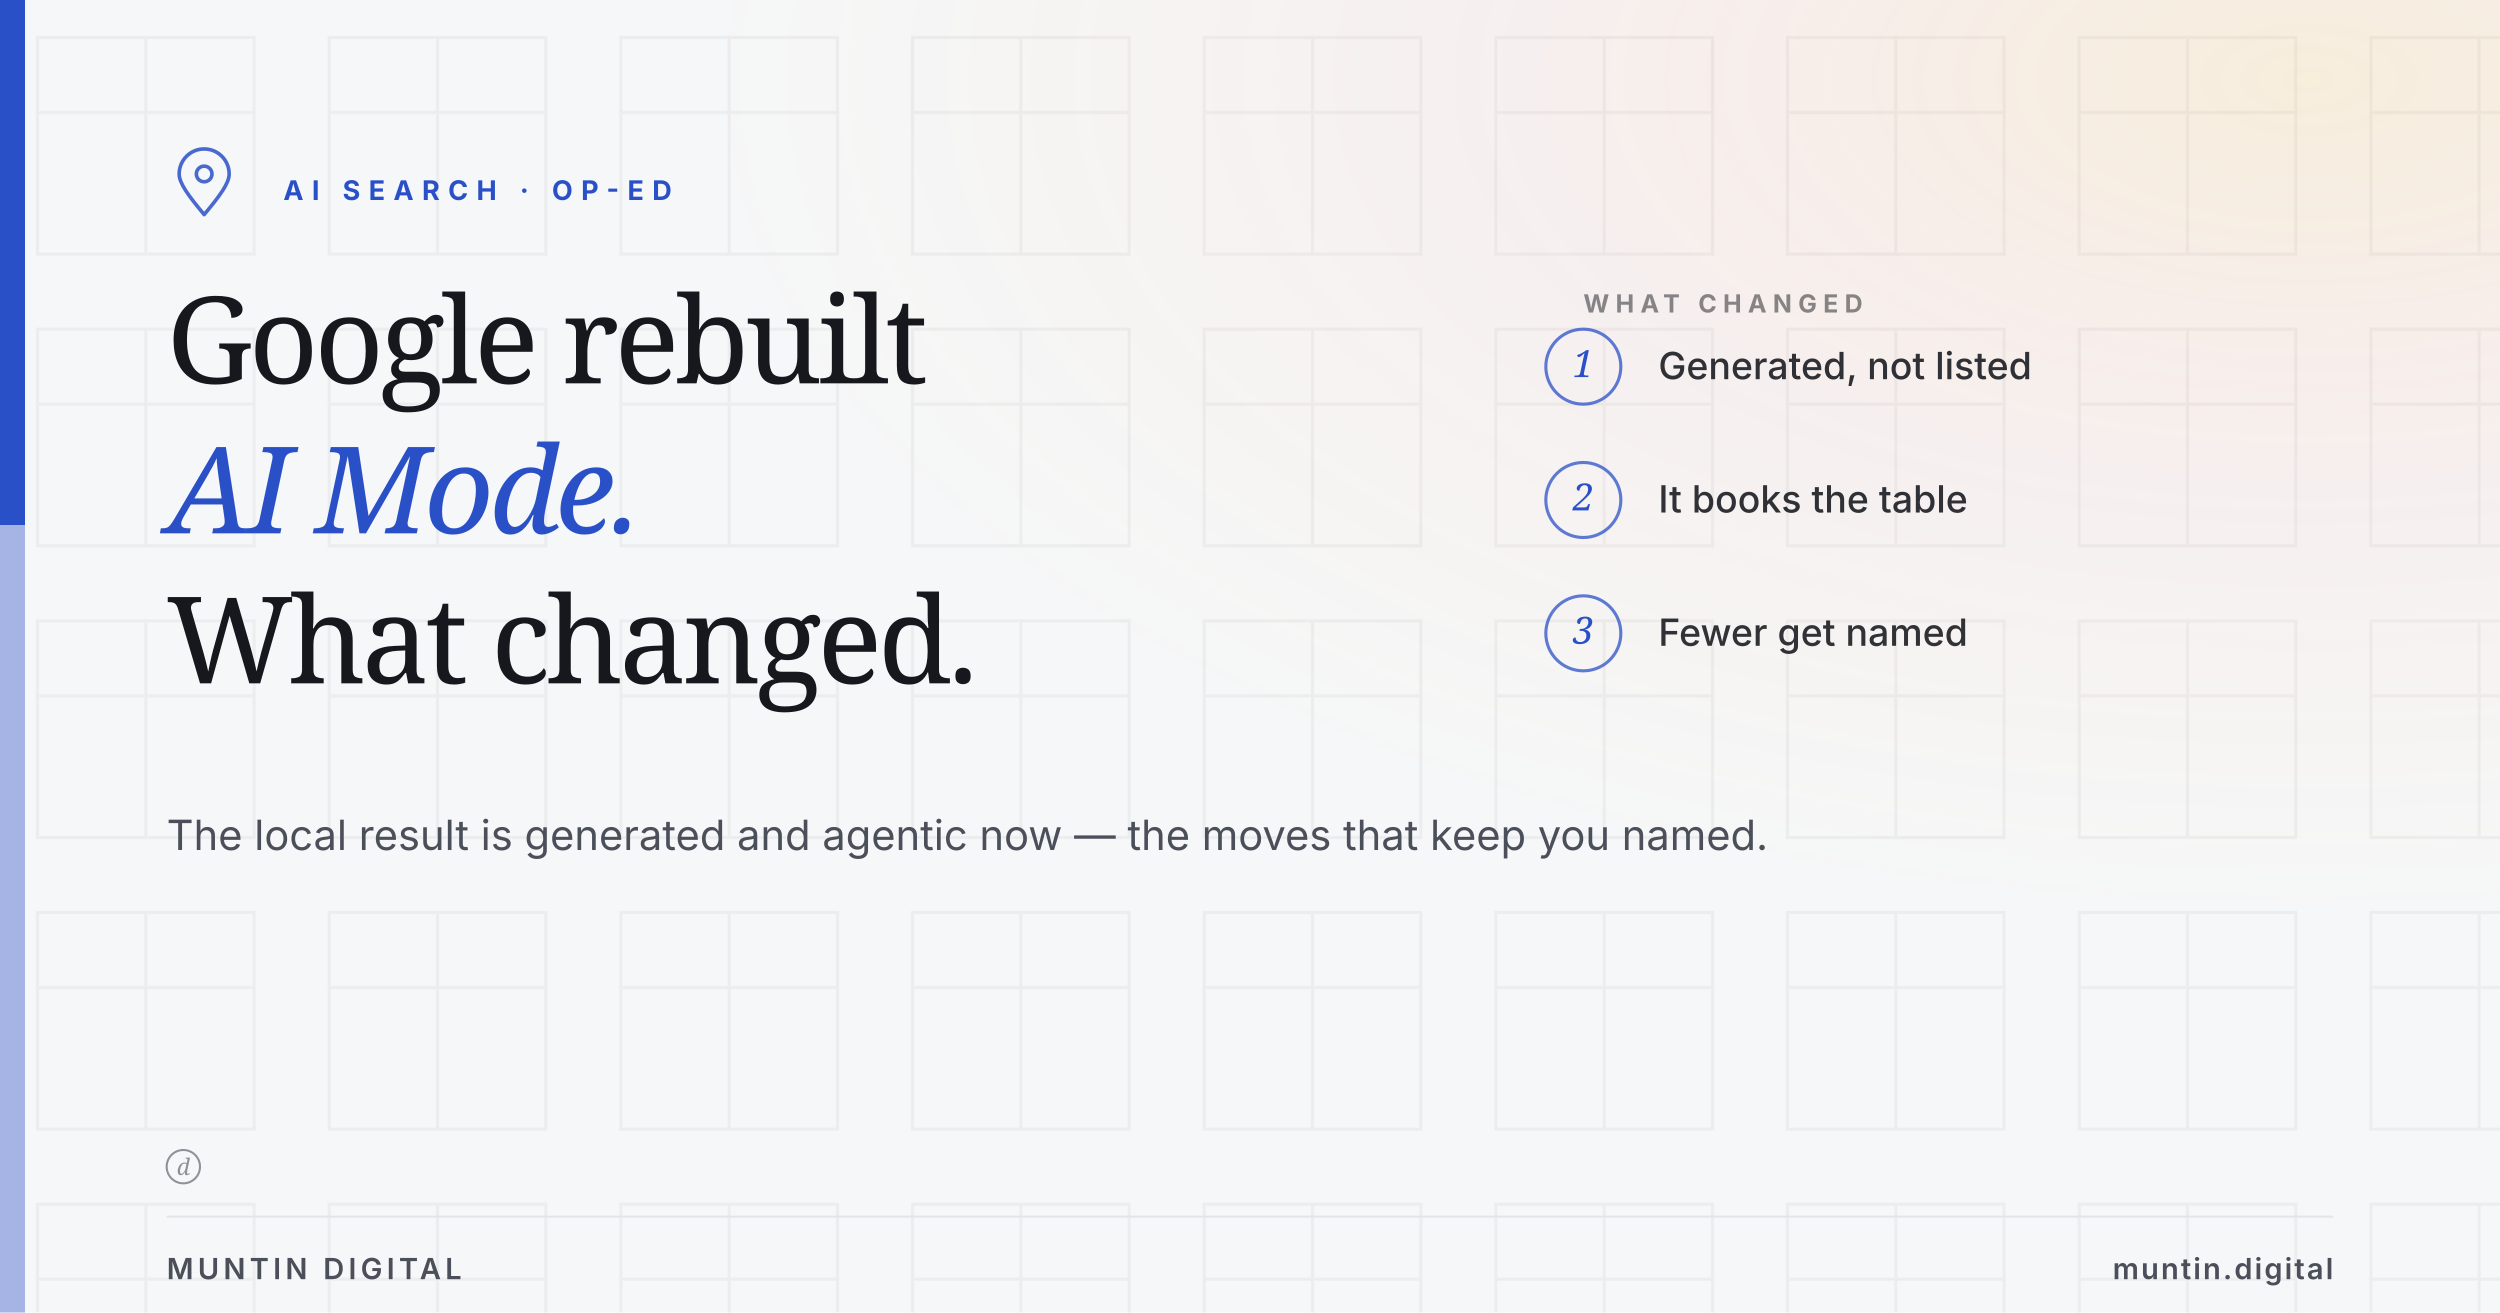
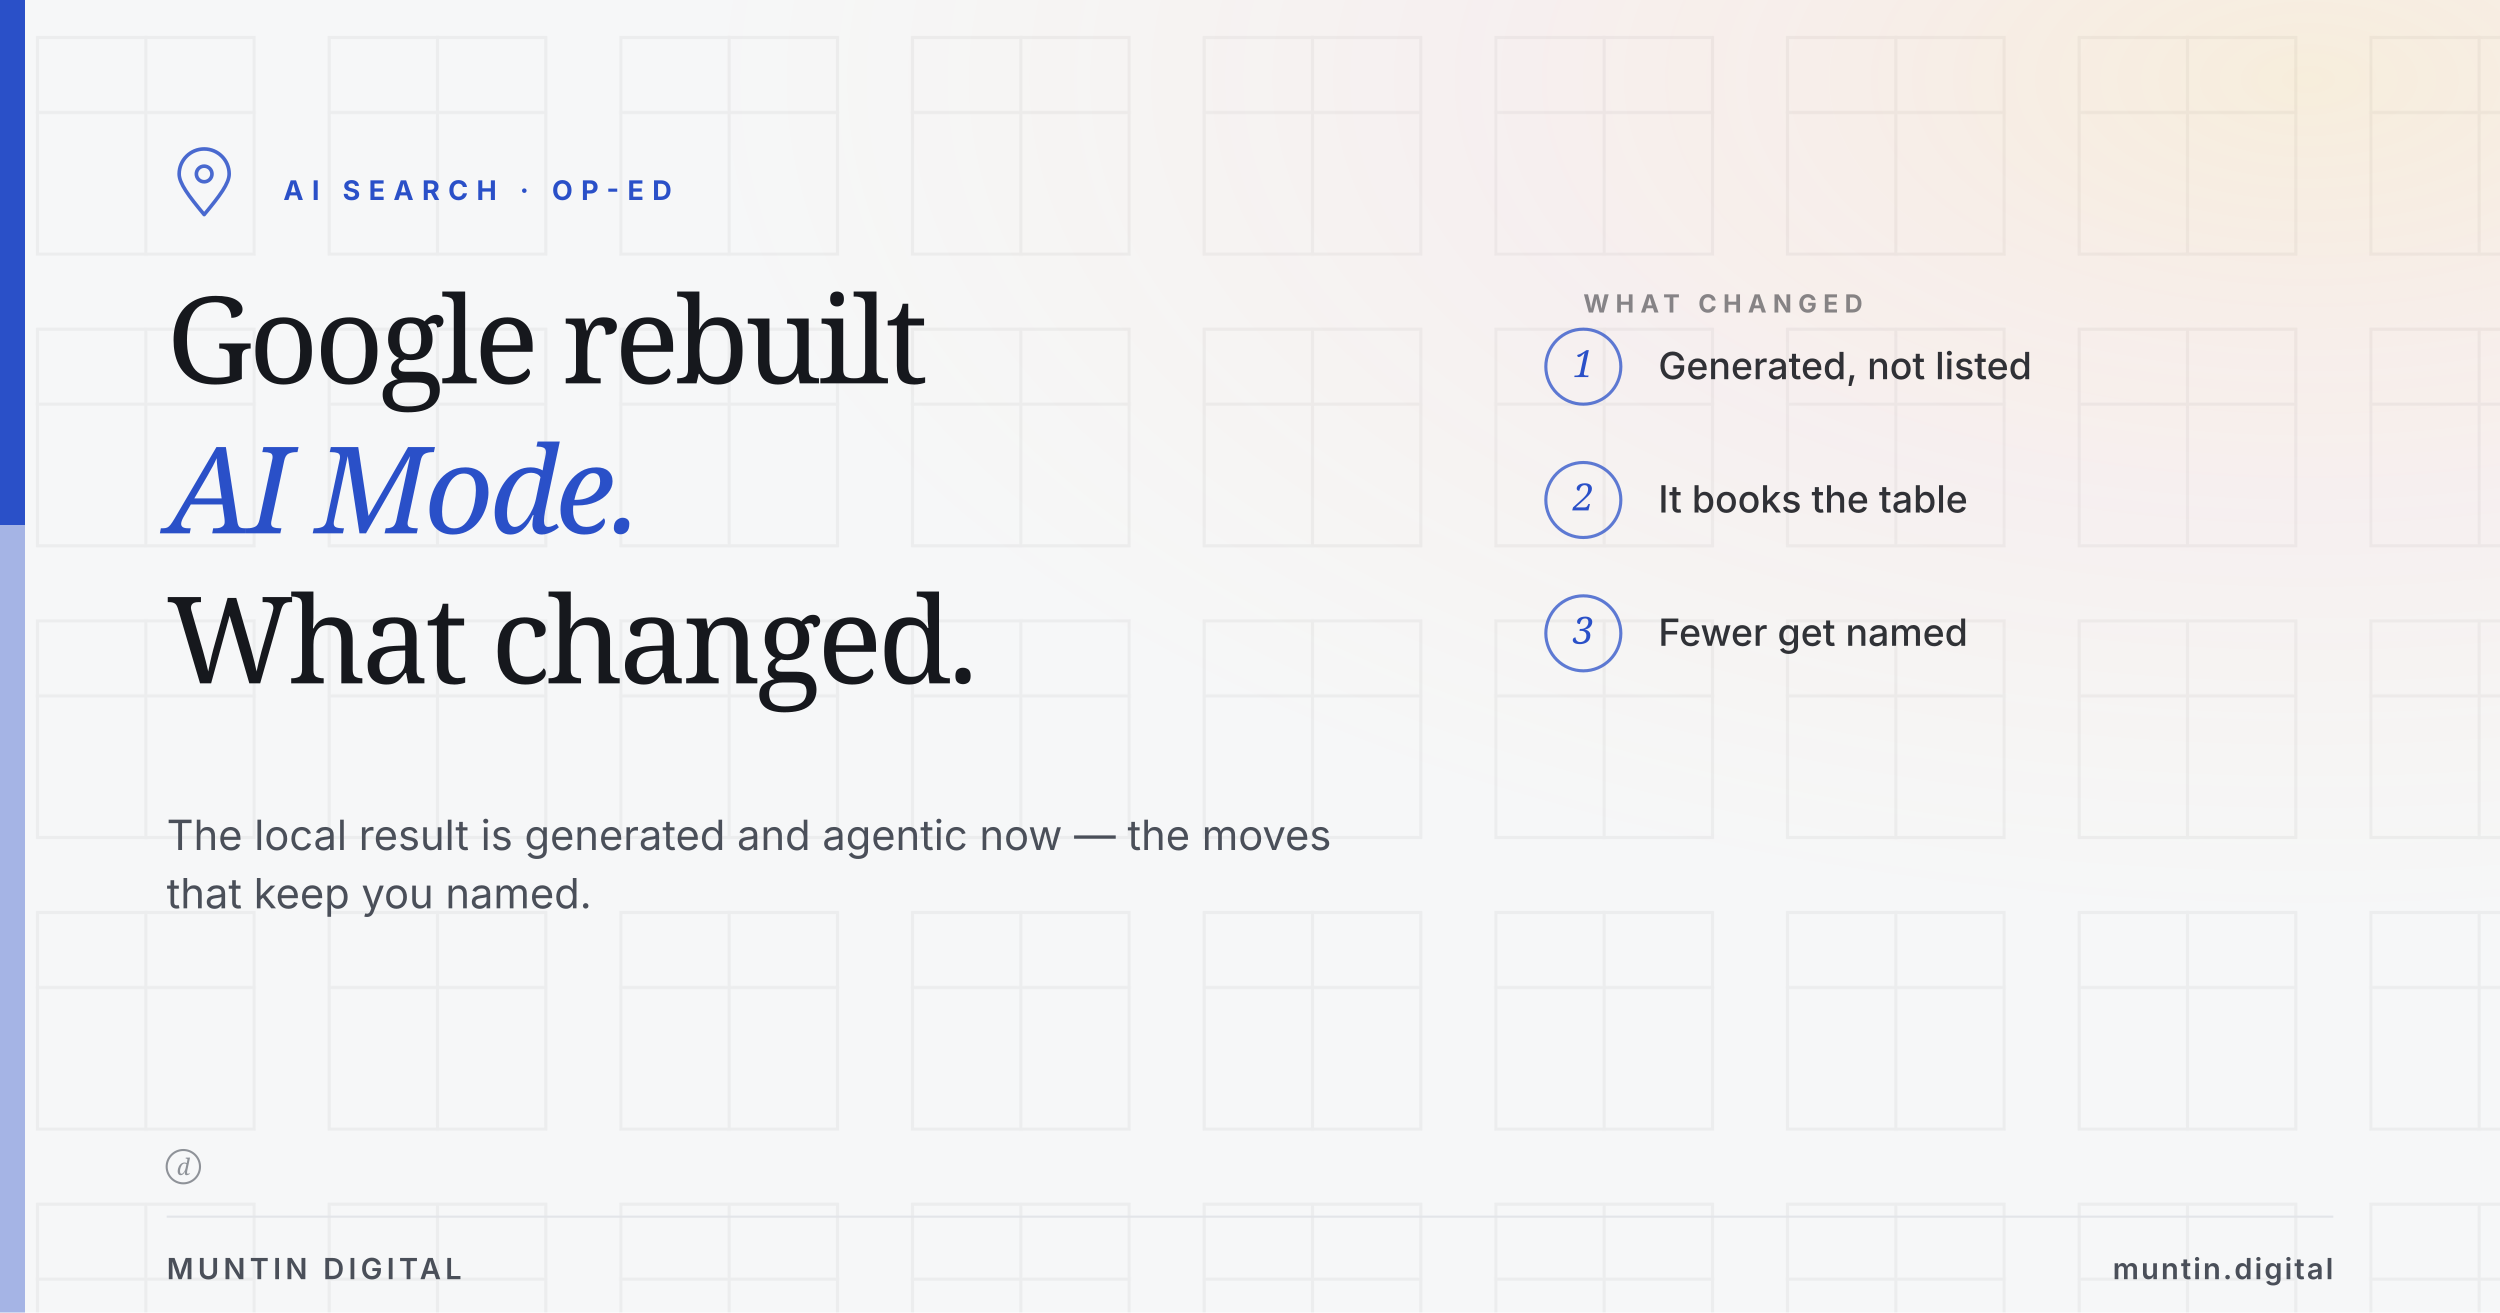
<svg xmlns="http://www.w3.org/2000/svg" viewBox="0 0 1200 630" width="1200" height="630">
  <rect width="1200" height="630" fill="#F6F7F8" />
  <defs>
    <pattern id="muntinField" x="0" y="0" width="140" height="140" patternUnits="userSpaceOnUse">
      <g transform="translate(18, 18)" fill="none" stroke="#16181D" stroke-width="1.5" stroke-linecap="square" stroke-linejoin="miter">
        <rect x="0" y="0" width="104" height="104" />
        <line x1="52" y1="0" x2="52" y2="104" />
        <line x1="0" y1="36" x2="104" y2="36" />
      </g>
    </pattern>
  </defs>
  <rect width="1200" height="630" fill="url(#muntinField)" opacity="0.045" />
  <defs>
    <radialGradient id="ghWarmSoft" cx="92%" cy="6%" r="64%">
      <stop offset="0%" stop-color="#FFB020" stop-opacity="0.13" />
      <stop offset="52%" stop-color="#FF6B5C" stop-opacity="0.05" />
      <stop offset="100%" stop-color="#FFB020" stop-opacity="0" />
    </radialGradient>
  </defs>
  <rect width="1200" height="630" fill="url(#ghWarmSoft)" />
  <rect x="0" y="0" width="12" height="252" fill="#2A50C8" />
  <rect x="0" y="252" width="12" height="378" fill="#2A50C8" opacity="0.4" />
  <g transform="translate(80, 70) scale(1.5)" fill="none" stroke="#2A50C8" stroke-width="1.167" stroke-linecap="round" stroke-linejoin="round" color="#2A50C8" opacity="0.85">
    <path d="M12 22 C7 16 4 12 4 9 a8 8 0 0 1 16 0 c0 3 -3 7 -8 13 z" />
    <circle cx="12" cy="9" r="2.5" />
  </g>
  <text x="136" y="96" font-family="Inter, Arial, sans-serif" font-size="13" font-weight="700" letter-spacing="4" fill="#2A50C8">AI SEARCH · OP-ED</text>
  <text x="80" y="184" font-family="Fraunces, Georgia, serif" font-size="58" font-weight="500" letter-spacing="-2" fill="#16181D">Google rebuilt</text>
  <text x="80" y="256" font-family="Fraunces, Georgia, serif" font-style="italic" font-size="58" font-weight="400" letter-spacing="-2" fill="#2A50C8">AI Mode.</text>
  <text x="80" y="328" font-family="Fraunces, Georgia, serif" font-size="58" font-weight="500" letter-spacing="-2" fill="#16181D">What changed.</text>
  <text x="80" y="408" font-family="Inter, Arial, sans-serif" font-size="20" font-weight="400" fill="#4A4F59">
-     <tspan x="80" dy="0">The local result is generated and agentic now — the moves that keep you named.</tspan>
+     <tspan x="80" dy="0">The local result is generated and agentic now — the moves</tspan>
+     <tspan x="80" dy="28">that keep you named.</tspan>
  </text>
  <text x="760" y="150" font-family="Inter, Arial, sans-serif" font-size="12" font-weight="700" letter-spacing="3" fill="#16181D" opacity="0.5">WHAT CHANGED</text>
  <circle cx="760" cy="176" r="18" fill="none" stroke="#2A50C8" stroke-width="1.5" opacity="0.75" />
  <text x="760" y="181" text-anchor="middle" font-family="Fraunces, Georgia, serif" font-style="italic" font-size="18" font-weight="500" fill="#2A50C8">1</text>
  <text x="796" y="182" font-family="Inter, Arial, sans-serif" font-size="18" font-weight="500" fill="#16181D" opacity="0.88">Generated, not listed</text>
  <circle cx="760" cy="240" r="18" fill="none" stroke="#2A50C8" stroke-width="1.5" opacity="0.75" />
  <text x="760" y="245" text-anchor="middle" font-family="Fraunces, Georgia, serif" font-style="italic" font-size="18" font-weight="500" fill="#2A50C8">2</text>
  <text x="796" y="246" font-family="Inter, Arial, sans-serif" font-size="18" font-weight="500" fill="#16181D" opacity="0.88">It books the table</text>
  <circle cx="760" cy="304" r="18" fill="none" stroke="#2A50C8" stroke-width="1.5" opacity="0.75" />
  <text x="760" y="309" text-anchor="middle" font-family="Fraunces, Georgia, serif" font-style="italic" font-size="18" font-weight="500" fill="#2A50C8">3</text>
  <text x="796" y="310" font-family="Inter, Arial, sans-serif" font-size="18" font-weight="500" fill="#16181D" opacity="0.88">Fewer get named</text>
  <g transform="translate(80, 552)" fill="#4A4F59" opacity="0.6">
    <circle cx="8" cy="8" r="8" fill="none" stroke="#4A4F59" stroke-width="1" />
    <text x="8" y="12" text-anchor="middle" font-family="Fraunces, Georgia, serif" font-style="italic" font-size="11" font-weight="500" fill="#4A4F59">d</text>
  </g>
  <line x1="80" y1="584" x2="1120" y2="584" stroke="#E3E5E9" stroke-width="1" />
  <text x="80" y="614" font-family="Inter, Arial, sans-serif" font-size="14" font-weight="600" letter-spacing="2" fill="#4A4F59">MUNTIN DIGITAL</text>
  <text x="1120" y="614" text-anchor="end" font-family="Inter, Arial, sans-serif" font-size="14" font-weight="600" letter-spacing="1" fill="#4A4F59">muntin.digital</text>
</svg>
